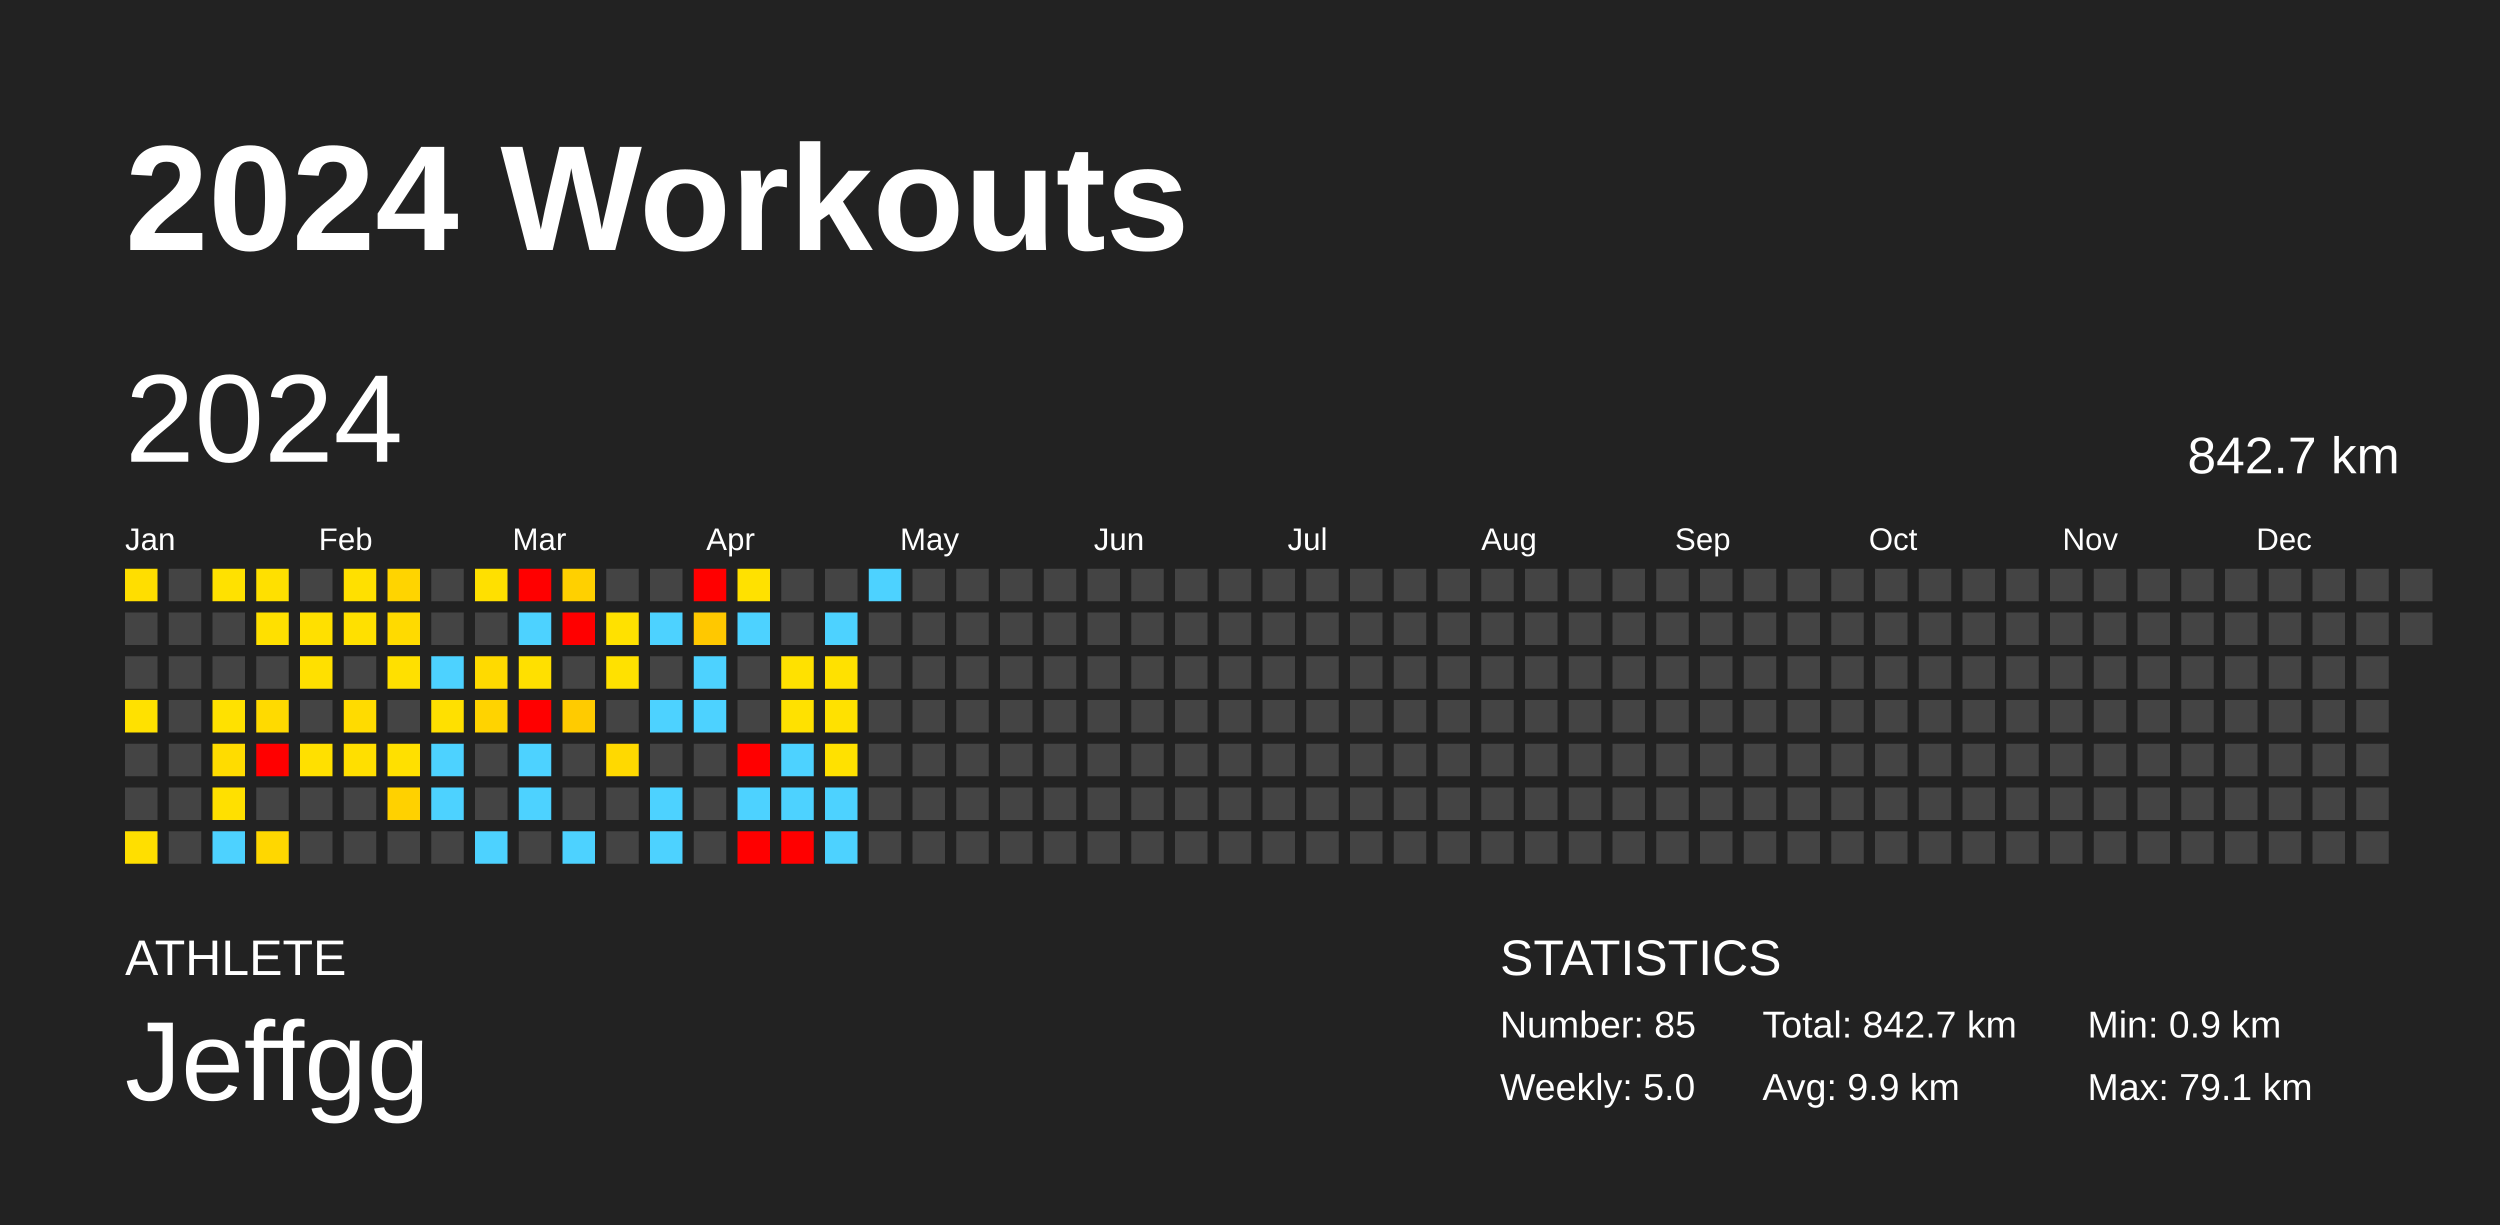
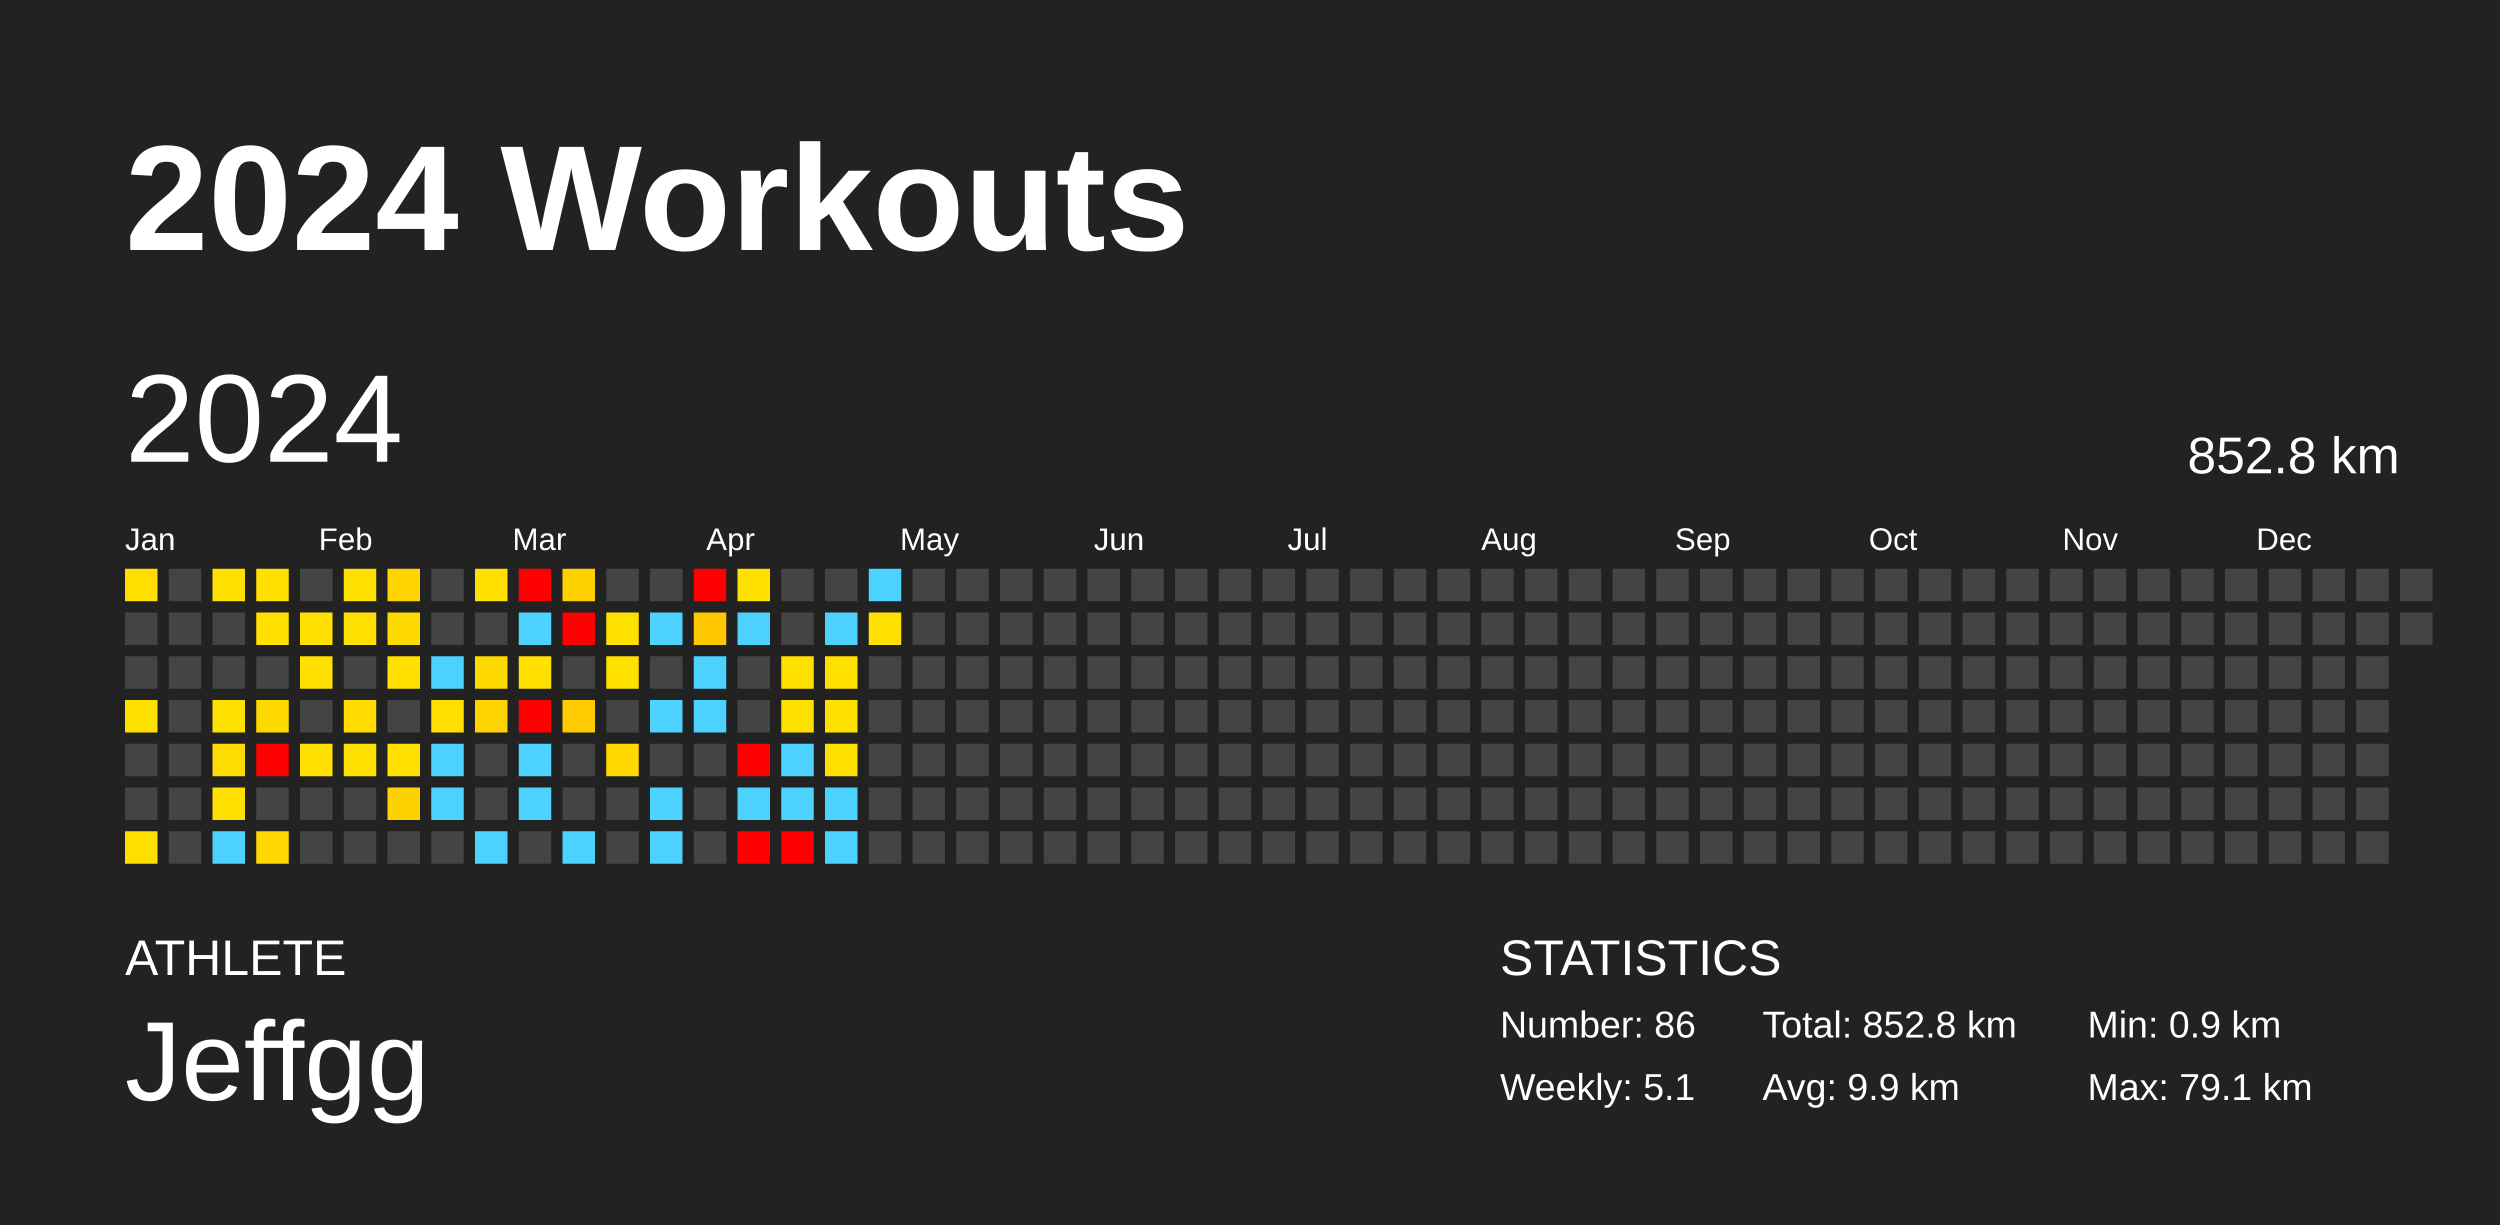
<svg xmlns="http://www.w3.org/2000/svg" baseProfile="full" height="98mm" version="1.1" viewBox="0,0,200,98" width="200mm">
  <defs />
  <rect fill="#222222" height="98" width="200" x="0" y="0" />
  <text fill="#FFFFFF" style="font-size:12px; font-family:Arial; font-weight:bold;" x="10" y="20">2024 Workouts</text>
  <text fill="#FFFFFF" style="font-size:4px; font-family:Arial" x="10" y="78">ATHLETE</text>
  <text fill="#FFFFFF" style="font-size:9px; font-family:Arial" x="10" y="88">Jeffgg</text>
  <text fill="#FFFFFF" style="font-size:4px; font-family:Arial" x="120" y="78">STATISTICS</text>
-   <text fill="#FFFFFF" style="font-size:3px; font-family:Arial" x="120" y="83">Number: 85</text>
-   <text fill="#FFFFFF" style="font-size:3px; font-family:Arial" x="120" y="88">Weekly: 5.0</text>
-   <text fill="#FFFFFF" style="font-size:3px; font-family:Arial" x="141" y="83">Total: 842.7 km</text>
+   <text fill="#FFFFFF" style="font-size:3px; font-family:Arial" x="120" y="83">Number: 86</text>
+   <text fill="#FFFFFF" style="font-size:3px; font-family:Arial" x="120" y="88">Weekly: 5.1</text>
+   <text fill="#FFFFFF" style="font-size:3px; font-family:Arial" x="141" y="83">Total: 852.8 km</text>
  <text fill="#FFFFFF" style="font-size:3px; font-family:Arial" x="141" y="88">Avg: 9.9 km</text>
  <text fill="#FFFFFF" style="font-size:3px; font-family:Arial" x="167" y="83">Min: 0.9 km</text>
  <text fill="#FFFFFF" style="font-size:3px; font-family:Arial" x="167" y="88">Max: 79.1 km</text>
  <text dominant-baseline="hanging" fill="#FFFFFF" style="font-size:10.0px; font-family:Arial;" x="10" y="30">2024</text>
-   <text dominant-baseline="hanging" fill="#FFFFFF" style="font-size:4.125px; font-family:Arial;" x="175" y="35">842.7 km</text>
+   <text dominant-baseline="hanging" fill="#FFFFFF" style="font-size:4.125px; font-family:Arial;" x="175" y="35">852.8 km</text>
  <text fill="#FFFFFF" style="font-size:2.5px; font-family:Arial" x="10.0" y="44">Jan</text>
  <text fill="#FFFFFF" style="font-size:2.5px; font-family:Arial" x="25.5" y="44">Feb</text>
  <text fill="#FFFFFF" style="font-size:2.5px; font-family:Arial" x="41.0" y="44">Mar</text>
  <text fill="#FFFFFF" style="font-size:2.5px; font-family:Arial" x="56.5" y="44">Apr</text>
  <text fill="#FFFFFF" style="font-size:2.5px; font-family:Arial" x="72.0" y="44">May</text>
  <text fill="#FFFFFF" style="font-size:2.5px; font-family:Arial" x="87.5" y="44">Jun</text>
  <text fill="#FFFFFF" style="font-size:2.5px; font-family:Arial" x="103.0" y="44">Jul</text>
  <text fill="#FFFFFF" style="font-size:2.5px; font-family:Arial" x="118.5" y="44">Aug</text>
  <text fill="#FFFFFF" style="font-size:2.5px; font-family:Arial" x="134.0" y="44">Sep</text>
  <text fill="#FFFFFF" style="font-size:2.5px; font-family:Arial" x="149.5" y="44">Oct</text>
  <text fill="#FFFFFF" style="font-size:2.5px; font-family:Arial" x="165.0" y="44">Nov</text>
  <text fill="#FFFFFF" style="font-size:2.5px; font-family:Arial" x="180.5" y="44">Dec</text>
  <rect fill="#ffde00" height="2.6" width="2.6" x="10.0" y="45.5" />
  <rect fill="#444444" height="2.6" width="2.6" x="10.0" y="49.0" />
  <rect fill="#444444" height="2.6" width="2.6" x="10.0" y="52.5" />
  <rect fill="#ffe100" height="2.6" width="2.6" x="10.0" y="56.0" />
  <rect fill="#444444" height="2.6" width="2.6" x="10.0" y="59.5" />
  <rect fill="#444444" height="2.6" width="2.6" x="10.0" y="63.0" />
  <rect fill="#ffdf00" height="2.6" width="2.6" x="10.0" y="66.5" />
  <rect fill="#444444" height="2.6" width="2.6" x="13.5" y="45.5" />
  <rect fill="#444444" height="2.6" width="2.6" x="13.5" y="49.0" />
  <rect fill="#444444" height="2.6" width="2.6" x="13.5" y="52.5" />
  <rect fill="#444444" height="2.6" width="2.6" x="13.5" y="56.0" />
  <rect fill="#444444" height="2.6" width="2.6" x="13.5" y="59.5" />
  <rect fill="#444444" height="2.6" width="2.6" x="13.5" y="63.0" />
  <rect fill="#444444" height="2.6" width="2.6" x="13.5" y="66.5" />
  <rect fill="#ffe100" height="2.6" width="2.6" x="17.0" y="45.5" />
  <rect fill="#444444" height="2.6" width="2.6" x="17.0" y="49.0" />
  <rect fill="#444444" height="2.6" width="2.6" x="17.0" y="52.5" />
  <rect fill="#ffe100" height="2.6" width="2.6" x="17.0" y="56.0" />
  <rect fill="#ffdc00" height="2.6" width="2.6" x="17.0" y="59.5" />
  <rect fill="#ffe000" height="2.6" width="2.6" x="17.0" y="63.0" />
  <rect fill="#4dd2ff" height="2.6" width="2.6" x="17.0" y="66.5" />
  <rect fill="#ffe000" height="2.6" width="2.6" x="20.5" y="45.5" />
  <rect fill="#ffe000" height="2.6" width="2.6" x="20.5" y="49.0" />
  <rect fill="#444444" height="2.6" width="2.6" x="20.5" y="52.5" />
  <rect fill="#ffda00" height="2.6" width="2.6" x="20.5" y="56.0" />
  <rect fill="red" height="2.6" width="2.6" x="20.5" y="59.5" />
  <rect fill="#444444" height="2.6" width="2.6" x="20.5" y="63.0" />
  <rect fill="#ffd700" height="2.6" width="2.6" x="20.5" y="66.5" />
  <rect fill="#444444" height="2.6" width="2.6" x="24.0" y="45.5" />
  <rect fill="#ffe000" height="2.6" width="2.6" x="24.0" y="49.0" />
  <rect fill="#ffe000" height="2.6" width="2.6" x="24.0" y="52.5" />
  <rect fill="#444444" height="2.6" width="2.6" x="24.0" y="56.0" />
  <rect fill="#ffe000" height="2.6" width="2.6" x="24.0" y="59.5" />
  <rect fill="#444444" height="2.6" width="2.6" x="24.0" y="63.0" />
  <rect fill="#444444" height="2.6" width="2.6" x="24.0" y="66.5" />
  <rect fill="#ffe000" height="2.6" width="2.6" x="27.5" y="45.5" />
  <rect fill="#ffe000" height="2.6" width="2.6" x="27.5" y="49.0" />
  <rect fill="#444444" height="2.6" width="2.6" x="27.5" y="52.5" />
  <rect fill="#ffdb00" height="2.6" width="2.6" x="27.5" y="56.0" />
  <rect fill="#ffdf00" height="2.6" width="2.6" x="27.5" y="59.5" />
  <rect fill="#444444" height="2.6" width="2.6" x="27.5" y="63.0" />
  <rect fill="#444444" height="2.6" width="2.6" x="27.5" y="66.5" />
  <rect fill="#ffd400" height="2.6" width="2.6" x="31.0" y="45.5" />
  <rect fill="#ffda00" height="2.6" width="2.6" x="31.0" y="49.0" />
  <rect fill="#ffe000" height="2.6" width="2.6" x="31.0" y="52.5" />
  <rect fill="#444444" height="2.6" width="2.6" x="31.0" y="56.0" />
  <rect fill="#ffe000" height="2.6" width="2.6" x="31.0" y="59.5" />
  <rect fill="#ffd100" height="2.6" width="2.6" x="31.0" y="63.0" />
  <rect fill="#444444" height="2.6" width="2.6" x="31.0" y="66.5" />
  <rect fill="#444444" height="2.6" width="2.6" x="34.5" y="45.5" />
  <rect fill="#444444" height="2.6" width="2.6" x="34.5" y="49.0" />
  <rect fill="#4dd2ff" height="2.6" width="2.6" x="34.5" y="52.5" />
  <rect fill="#ffe000" height="2.6" width="2.6" x="34.5" y="56.0" />
  <rect fill="#4dd2ff" height="2.6" width="2.6" x="34.5" y="59.5" />
  <rect fill="#4dd2ff" height="2.6" width="2.6" x="34.5" y="63.0" />
  <rect fill="#444444" height="2.6" width="2.6" x="34.5" y="66.5" />
  <rect fill="#ffe000" height="2.6" width="2.6" x="38.0" y="45.5" />
  <rect fill="#444444" height="2.6" width="2.6" x="38.0" y="49.0" />
  <rect fill="#ffda00" height="2.6" width="2.6" x="38.0" y="52.5" />
  <rect fill="#ffd300" height="2.6" width="2.6" x="38.0" y="56.0" />
  <rect fill="#444444" height="2.6" width="2.6" x="38.0" y="59.5" />
  <rect fill="#444444" height="2.6" width="2.6" x="38.0" y="63.0" />
  <rect fill="#4dd2ff" height="2.6" width="2.6" x="38.0" y="66.5" />
  <rect fill="red" height="2.6" width="2.6" x="41.5" y="45.5" />
  <rect fill="#4dd2ff" height="2.6" width="2.6" x="41.5" y="49.0" />
  <rect fill="#ffe000" height="2.6" width="2.6" x="41.5" y="52.5" />
  <rect fill="red" height="2.6" width="2.6" x="41.5" y="56.0" />
  <rect fill="#4dd2ff" height="2.6" width="2.6" x="41.5" y="59.5" />
  <rect fill="#4dd2ff" height="2.6" width="2.6" x="41.5" y="63.0" />
  <rect fill="#444444" height="2.6" width="2.6" x="41.5" y="66.5" />
  <rect fill="#ffd000" height="2.6" width="2.6" x="45.0" y="45.5" />
  <rect fill="red" height="2.6" width="2.6" x="45.0" y="49.0" />
  <rect fill="#444444" height="2.6" width="2.6" x="45.0" y="52.5" />
  <rect fill="#ffcb00" height="2.6" width="2.6" x="45.0" y="56.0" />
  <rect fill="#444444" height="2.6" width="2.6" x="45.0" y="59.5" />
  <rect fill="#444444" height="2.6" width="2.6" x="45.0" y="63.0" />
  <rect fill="#4dd2ff" height="2.6" width="2.6" x="45.0" y="66.5" />
  <rect fill="#444444" height="2.6" width="2.6" x="48.5" y="45.5" />
  <rect fill="#ffe100" height="2.6" width="2.6" x="48.5" y="49.0" />
  <rect fill="#ffe100" height="2.6" width="2.6" x="48.5" y="52.5" />
  <rect fill="#444444" height="2.6" width="2.6" x="48.5" y="56.0" />
  <rect fill="#ffd900" height="2.6" width="2.6" x="48.5" y="59.5" />
  <rect fill="#444444" height="2.6" width="2.6" x="48.5" y="63.0" />
  <rect fill="#444444" height="2.6" width="2.6" x="48.5" y="66.5" />
  <rect fill="#444444" height="2.6" width="2.6" x="52.0" y="45.5" />
  <rect fill="#4dd2ff" height="2.6" width="2.6" x="52.0" y="49.0" />
  <rect fill="#444444" height="2.6" width="2.6" x="52.0" y="52.5" />
  <rect fill="#4dd2ff" height="2.6" width="2.6" x="52.0" y="56.0" />
  <rect fill="#444444" height="2.6" width="2.6" x="52.0" y="59.5" />
  <rect fill="#4dd2ff" height="2.6" width="2.6" x="52.0" y="63.0" />
  <rect fill="#4dd2ff" height="2.6" width="2.6" x="52.0" y="66.5" />
  <rect fill="red" height="2.6" width="2.6" x="55.5" y="45.5" />
  <rect fill="#ffc800" height="2.6" width="2.6" x="55.5" y="49.0" />
  <rect fill="#4dd2ff" height="2.6" width="2.6" x="55.5" y="52.5" />
  <rect fill="#4dd2ff" height="2.6" width="2.6" x="55.5" y="56.0" />
  <rect fill="#444444" height="2.6" width="2.6" x="55.5" y="59.5" />
  <rect fill="#444444" height="2.6" width="2.6" x="55.5" y="63.0" />
  <rect fill="#444444" height="2.6" width="2.6" x="55.5" y="66.5" />
  <rect fill="#ffe100" height="2.6" width="2.6" x="59.0" y="45.5" />
  <rect fill="#4dd2ff" height="2.6" width="2.6" x="59.0" y="49.0" />
  <rect fill="#444444" height="2.6" width="2.6" x="59.0" y="52.5" />
  <rect fill="#444444" height="2.6" width="2.6" x="59.0" y="56.0" />
  <rect fill="red" height="2.6" width="2.6" x="59.0" y="59.5" />
  <rect fill="#4dd2ff" height="2.6" width="2.6" x="59.0" y="63.0" />
  <rect fill="red" height="2.6" width="2.6" x="59.0" y="66.5" />
  <rect fill="#444444" height="2.6" width="2.6" x="62.5" y="45.5" />
  <rect fill="#444444" height="2.6" width="2.6" x="62.5" y="49.0" />
  <rect fill="#ffe100" height="2.6" width="2.6" x="62.5" y="52.5" />
  <rect fill="#ffe100" height="2.6" width="2.6" x="62.5" y="56.0" />
  <rect fill="#4dd2ff" height="2.6" width="2.6" x="62.5" y="59.5" />
  <rect fill="#4dd2ff" height="2.6" width="2.6" x="62.5" y="63.0" />
  <rect fill="red" height="2.6" width="2.6" x="62.5" y="66.5" />
  <rect fill="#444444" height="2.6" width="2.6" x="66.0" y="45.5" />
  <rect fill="#4dd2ff" height="2.6" width="2.6" x="66.0" y="49.0" />
  <rect fill="#ffe100" height="2.6" width="2.6" x="66.0" y="52.5" />
  <rect fill="#ffe100" height="2.6" width="2.6" x="66.0" y="56.0" />
  <rect fill="#ffe100" height="2.6" width="2.6" x="66.0" y="59.5" />
  <rect fill="#4dd2ff" height="2.6" width="2.6" x="66.0" y="63.0" />
  <rect fill="#4dd2ff" height="2.6" width="2.6" x="66.0" y="66.5" />
  <rect fill="#4dd2ff" height="2.6" width="2.6" x="69.5" y="45.5" />
-   <rect fill="#444444" height="2.6" width="2.6" x="69.5" y="49.0" />
+   <rect fill="#ffe100" height="2.6" width="2.6" x="69.5" y="49.0" />
  <rect fill="#444444" height="2.6" width="2.6" x="69.5" y="52.5" />
  <rect fill="#444444" height="2.6" width="2.6" x="69.5" y="56.0" />
  <rect fill="#444444" height="2.6" width="2.6" x="69.5" y="59.5" />
  <rect fill="#444444" height="2.6" width="2.6" x="69.5" y="63.0" />
  <rect fill="#444444" height="2.6" width="2.6" x="69.5" y="66.5" />
  <rect fill="#444444" height="2.6" width="2.6" x="73.0" y="45.5" />
  <rect fill="#444444" height="2.6" width="2.6" x="73.0" y="49.0" />
  <rect fill="#444444" height="2.6" width="2.6" x="73.0" y="52.5" />
  <rect fill="#444444" height="2.6" width="2.6" x="73.0" y="56.0" />
  <rect fill="#444444" height="2.6" width="2.6" x="73.0" y="59.5" />
  <rect fill="#444444" height="2.6" width="2.6" x="73.0" y="63.0" />
  <rect fill="#444444" height="2.6" width="2.6" x="73.0" y="66.5" />
  <rect fill="#444444" height="2.6" width="2.6" x="76.5" y="45.5" />
  <rect fill="#444444" height="2.6" width="2.6" x="76.5" y="49.0" />
  <rect fill="#444444" height="2.6" width="2.6" x="76.5" y="52.5" />
  <rect fill="#444444" height="2.6" width="2.6" x="76.5" y="56.0" />
  <rect fill="#444444" height="2.6" width="2.6" x="76.5" y="59.5" />
  <rect fill="#444444" height="2.6" width="2.6" x="76.5" y="63.0" />
  <rect fill="#444444" height="2.6" width="2.6" x="76.5" y="66.5" />
  <rect fill="#444444" height="2.6" width="2.6" x="80.0" y="45.5" />
  <rect fill="#444444" height="2.6" width="2.6" x="80.0" y="49.0" />
  <rect fill="#444444" height="2.6" width="2.6" x="80.0" y="52.5" />
  <rect fill="#444444" height="2.6" width="2.6" x="80.0" y="56.0" />
  <rect fill="#444444" height="2.6" width="2.6" x="80.0" y="59.5" />
  <rect fill="#444444" height="2.6" width="2.6" x="80.0" y="63.0" />
  <rect fill="#444444" height="2.6" width="2.6" x="80.0" y="66.5" />
  <rect fill="#444444" height="2.6" width="2.6" x="83.5" y="45.5" />
  <rect fill="#444444" height="2.6" width="2.6" x="83.5" y="49.0" />
  <rect fill="#444444" height="2.6" width="2.6" x="83.5" y="52.5" />
  <rect fill="#444444" height="2.6" width="2.6" x="83.5" y="56.0" />
  <rect fill="#444444" height="2.6" width="2.6" x="83.5" y="59.5" />
  <rect fill="#444444" height="2.6" width="2.6" x="83.5" y="63.0" />
  <rect fill="#444444" height="2.6" width="2.6" x="83.5" y="66.5" />
  <rect fill="#444444" height="2.6" width="2.6" x="87.0" y="45.5" />
  <rect fill="#444444" height="2.6" width="2.6" x="87.0" y="49.0" />
  <rect fill="#444444" height="2.6" width="2.6" x="87.0" y="52.5" />
  <rect fill="#444444" height="2.6" width="2.6" x="87.0" y="56.0" />
  <rect fill="#444444" height="2.6" width="2.6" x="87.0" y="59.5" />
  <rect fill="#444444" height="2.6" width="2.6" x="87.0" y="63.0" />
  <rect fill="#444444" height="2.6" width="2.6" x="87.0" y="66.5" />
  <rect fill="#444444" height="2.6" width="2.6" x="90.5" y="45.5" />
  <rect fill="#444444" height="2.6" width="2.6" x="90.5" y="49.0" />
  <rect fill="#444444" height="2.6" width="2.6" x="90.5" y="52.5" />
  <rect fill="#444444" height="2.6" width="2.6" x="90.5" y="56.0" />
  <rect fill="#444444" height="2.6" width="2.6" x="90.5" y="59.5" />
  <rect fill="#444444" height="2.6" width="2.6" x="90.5" y="63.0" />
  <rect fill="#444444" height="2.6" width="2.6" x="90.5" y="66.5" />
  <rect fill="#444444" height="2.6" width="2.6" x="94.0" y="45.5" />
  <rect fill="#444444" height="2.6" width="2.6" x="94.0" y="49.0" />
  <rect fill="#444444" height="2.6" width="2.6" x="94.0" y="52.5" />
  <rect fill="#444444" height="2.6" width="2.6" x="94.0" y="56.0" />
  <rect fill="#444444" height="2.6" width="2.6" x="94.0" y="59.5" />
  <rect fill="#444444" height="2.6" width="2.6" x="94.0" y="63.0" />
  <rect fill="#444444" height="2.6" width="2.6" x="94.0" y="66.5" />
  <rect fill="#444444" height="2.6" width="2.6" x="97.5" y="45.5" />
  <rect fill="#444444" height="2.6" width="2.6" x="97.5" y="49.0" />
  <rect fill="#444444" height="2.6" width="2.6" x="97.5" y="52.5" />
  <rect fill="#444444" height="2.6" width="2.6" x="97.5" y="56.0" />
  <rect fill="#444444" height="2.6" width="2.6" x="97.5" y="59.5" />
  <rect fill="#444444" height="2.6" width="2.6" x="97.5" y="63.0" />
  <rect fill="#444444" height="2.6" width="2.6" x="97.5" y="66.5" />
  <rect fill="#444444" height="2.6" width="2.6" x="101.0" y="45.5" />
  <rect fill="#444444" height="2.6" width="2.6" x="101.0" y="49.0" />
  <rect fill="#444444" height="2.6" width="2.6" x="101.0" y="52.5" />
  <rect fill="#444444" height="2.6" width="2.6" x="101.0" y="56.0" />
  <rect fill="#444444" height="2.6" width="2.6" x="101.0" y="59.5" />
  <rect fill="#444444" height="2.6" width="2.6" x="101.0" y="63.0" />
  <rect fill="#444444" height="2.6" width="2.6" x="101.0" y="66.5" />
  <rect fill="#444444" height="2.6" width="2.6" x="104.5" y="45.5" />
  <rect fill="#444444" height="2.6" width="2.6" x="104.5" y="49.0" />
  <rect fill="#444444" height="2.6" width="2.6" x="104.5" y="52.5" />
  <rect fill="#444444" height="2.6" width="2.6" x="104.5" y="56.0" />
  <rect fill="#444444" height="2.6" width="2.6" x="104.5" y="59.5" />
  <rect fill="#444444" height="2.6" width="2.6" x="104.5" y="63.0" />
  <rect fill="#444444" height="2.6" width="2.6" x="104.5" y="66.5" />
  <rect fill="#444444" height="2.6" width="2.6" x="108.0" y="45.5" />
  <rect fill="#444444" height="2.6" width="2.6" x="108.0" y="49.0" />
  <rect fill="#444444" height="2.6" width="2.6" x="108.0" y="52.5" />
  <rect fill="#444444" height="2.6" width="2.6" x="108.0" y="56.0" />
  <rect fill="#444444" height="2.6" width="2.6" x="108.0" y="59.5" />
  <rect fill="#444444" height="2.6" width="2.6" x="108.0" y="63.0" />
  <rect fill="#444444" height="2.6" width="2.6" x="108.0" y="66.5" />
  <rect fill="#444444" height="2.6" width="2.6" x="111.5" y="45.5" />
  <rect fill="#444444" height="2.6" width="2.6" x="111.5" y="49.0" />
  <rect fill="#444444" height="2.6" width="2.6" x="111.5" y="52.5" />
  <rect fill="#444444" height="2.6" width="2.6" x="111.5" y="56.0" />
  <rect fill="#444444" height="2.6" width="2.6" x="111.5" y="59.5" />
  <rect fill="#444444" height="2.6" width="2.6" x="111.5" y="63.0" />
  <rect fill="#444444" height="2.6" width="2.6" x="111.5" y="66.5" />
  <rect fill="#444444" height="2.6" width="2.6" x="115.0" y="45.5" />
  <rect fill="#444444" height="2.6" width="2.6" x="115.0" y="49.0" />
  <rect fill="#444444" height="2.6" width="2.6" x="115.0" y="52.5" />
  <rect fill="#444444" height="2.6" width="2.6" x="115.0" y="56.0" />
  <rect fill="#444444" height="2.6" width="2.6" x="115.0" y="59.5" />
  <rect fill="#444444" height="2.6" width="2.6" x="115.0" y="63.0" />
  <rect fill="#444444" height="2.6" width="2.6" x="115.0" y="66.5" />
  <rect fill="#444444" height="2.6" width="2.6" x="118.5" y="45.5" />
  <rect fill="#444444" height="2.6" width="2.6" x="118.5" y="49.0" />
  <rect fill="#444444" height="2.6" width="2.6" x="118.5" y="52.5" />
  <rect fill="#444444" height="2.6" width="2.6" x="118.5" y="56.0" />
  <rect fill="#444444" height="2.6" width="2.6" x="118.5" y="59.5" />
  <rect fill="#444444" height="2.6" width="2.6" x="118.5" y="63.0" />
  <rect fill="#444444" height="2.6" width="2.6" x="118.5" y="66.5" />
  <rect fill="#444444" height="2.6" width="2.6" x="122.0" y="45.5" />
  <rect fill="#444444" height="2.6" width="2.6" x="122.0" y="49.0" />
  <rect fill="#444444" height="2.6" width="2.6" x="122.0" y="52.5" />
  <rect fill="#444444" height="2.6" width="2.6" x="122.0" y="56.0" />
  <rect fill="#444444" height="2.6" width="2.6" x="122.0" y="59.5" />
  <rect fill="#444444" height="2.6" width="2.6" x="122.0" y="63.0" />
  <rect fill="#444444" height="2.6" width="2.6" x="122.0" y="66.5" />
  <rect fill="#444444" height="2.6" width="2.6" x="125.5" y="45.5" />
  <rect fill="#444444" height="2.6" width="2.6" x="125.5" y="49.0" />
  <rect fill="#444444" height="2.6" width="2.6" x="125.5" y="52.5" />
  <rect fill="#444444" height="2.6" width="2.6" x="125.5" y="56.0" />
  <rect fill="#444444" height="2.6" width="2.6" x="125.5" y="59.5" />
  <rect fill="#444444" height="2.6" width="2.6" x="125.5" y="63.0" />
  <rect fill="#444444" height="2.6" width="2.6" x="125.5" y="66.5" />
  <rect fill="#444444" height="2.6" width="2.6" x="129.0" y="45.5" />
  <rect fill="#444444" height="2.6" width="2.6" x="129.0" y="49.0" />
  <rect fill="#444444" height="2.6" width="2.6" x="129.0" y="52.5" />
  <rect fill="#444444" height="2.6" width="2.6" x="129.0" y="56.0" />
  <rect fill="#444444" height="2.6" width="2.6" x="129.0" y="59.5" />
  <rect fill="#444444" height="2.6" width="2.6" x="129.0" y="63.0" />
  <rect fill="#444444" height="2.6" width="2.6" x="129.0" y="66.5" />
  <rect fill="#444444" height="2.6" width="2.6" x="132.5" y="45.5" />
  <rect fill="#444444" height="2.6" width="2.6" x="132.5" y="49.0" />
  <rect fill="#444444" height="2.6" width="2.6" x="132.5" y="52.5" />
  <rect fill="#444444" height="2.6" width="2.6" x="132.5" y="56.0" />
  <rect fill="#444444" height="2.6" width="2.6" x="132.5" y="59.5" />
  <rect fill="#444444" height="2.6" width="2.6" x="132.5" y="63.0" />
  <rect fill="#444444" height="2.6" width="2.6" x="132.5" y="66.5" />
  <rect fill="#444444" height="2.6" width="2.6" x="136.0" y="45.5" />
  <rect fill="#444444" height="2.6" width="2.6" x="136.0" y="49.0" />
  <rect fill="#444444" height="2.6" width="2.6" x="136.0" y="52.5" />
  <rect fill="#444444" height="2.6" width="2.6" x="136.0" y="56.0" />
  <rect fill="#444444" height="2.6" width="2.6" x="136.0" y="59.5" />
  <rect fill="#444444" height="2.6" width="2.6" x="136.0" y="63.0" />
  <rect fill="#444444" height="2.6" width="2.6" x="136.0" y="66.5" />
  <rect fill="#444444" height="2.6" width="2.6" x="139.5" y="45.5" />
  <rect fill="#444444" height="2.6" width="2.6" x="139.5" y="49.0" />
  <rect fill="#444444" height="2.6" width="2.6" x="139.5" y="52.5" />
  <rect fill="#444444" height="2.6" width="2.6" x="139.5" y="56.0" />
  <rect fill="#444444" height="2.6" width="2.6" x="139.5" y="59.5" />
  <rect fill="#444444" height="2.6" width="2.6" x="139.5" y="63.0" />
  <rect fill="#444444" height="2.6" width="2.6" x="139.5" y="66.5" />
  <rect fill="#444444" height="2.6" width="2.6" x="143.0" y="45.5" />
  <rect fill="#444444" height="2.6" width="2.6" x="143.0" y="49.0" />
  <rect fill="#444444" height="2.6" width="2.6" x="143.0" y="52.5" />
  <rect fill="#444444" height="2.6" width="2.6" x="143.0" y="56.0" />
  <rect fill="#444444" height="2.6" width="2.6" x="143.0" y="59.5" />
  <rect fill="#444444" height="2.6" width="2.6" x="143.0" y="63.0" />
  <rect fill="#444444" height="2.6" width="2.6" x="143.0" y="66.5" />
  <rect fill="#444444" height="2.6" width="2.6" x="146.5" y="45.5" />
  <rect fill="#444444" height="2.6" width="2.6" x="146.5" y="49.0" />
  <rect fill="#444444" height="2.6" width="2.6" x="146.5" y="52.5" />
  <rect fill="#444444" height="2.6" width="2.6" x="146.5" y="56.0" />
  <rect fill="#444444" height="2.6" width="2.6" x="146.5" y="59.5" />
  <rect fill="#444444" height="2.6" width="2.6" x="146.5" y="63.0" />
  <rect fill="#444444" height="2.6" width="2.6" x="146.5" y="66.5" />
  <rect fill="#444444" height="2.6" width="2.6" x="150.0" y="45.5" />
  <rect fill="#444444" height="2.6" width="2.6" x="150.0" y="49.0" />
  <rect fill="#444444" height="2.6" width="2.6" x="150.0" y="52.5" />
  <rect fill="#444444" height="2.6" width="2.6" x="150.0" y="56.0" />
  <rect fill="#444444" height="2.6" width="2.6" x="150.0" y="59.5" />
  <rect fill="#444444" height="2.6" width="2.6" x="150.0" y="63.0" />
  <rect fill="#444444" height="2.6" width="2.6" x="150.0" y="66.5" />
  <rect fill="#444444" height="2.6" width="2.6" x="153.5" y="45.5" />
  <rect fill="#444444" height="2.6" width="2.6" x="153.5" y="49.0" />
  <rect fill="#444444" height="2.6" width="2.6" x="153.5" y="52.5" />
  <rect fill="#444444" height="2.6" width="2.6" x="153.5" y="56.0" />
  <rect fill="#444444" height="2.6" width="2.6" x="153.5" y="59.5" />
  <rect fill="#444444" height="2.6" width="2.6" x="153.5" y="63.0" />
  <rect fill="#444444" height="2.6" width="2.6" x="153.5" y="66.5" />
  <rect fill="#444444" height="2.6" width="2.6" x="157.0" y="45.5" />
  <rect fill="#444444" height="2.6" width="2.6" x="157.0" y="49.0" />
  <rect fill="#444444" height="2.6" width="2.6" x="157.0" y="52.5" />
  <rect fill="#444444" height="2.6" width="2.6" x="157.0" y="56.0" />
  <rect fill="#444444" height="2.6" width="2.6" x="157.0" y="59.5" />
  <rect fill="#444444" height="2.6" width="2.6" x="157.0" y="63.0" />
  <rect fill="#444444" height="2.6" width="2.6" x="157.0" y="66.5" />
  <rect fill="#444444" height="2.6" width="2.6" x="160.5" y="45.5" />
  <rect fill="#444444" height="2.6" width="2.6" x="160.5" y="49.0" />
  <rect fill="#444444" height="2.6" width="2.6" x="160.5" y="52.5" />
  <rect fill="#444444" height="2.6" width="2.6" x="160.5" y="56.0" />
  <rect fill="#444444" height="2.6" width="2.6" x="160.5" y="59.5" />
  <rect fill="#444444" height="2.6" width="2.6" x="160.5" y="63.0" />
  <rect fill="#444444" height="2.6" width="2.6" x="160.5" y="66.5" />
  <rect fill="#444444" height="2.6" width="2.6" x="164.0" y="45.5" />
  <rect fill="#444444" height="2.6" width="2.6" x="164.0" y="49.0" />
  <rect fill="#444444" height="2.6" width="2.6" x="164.0" y="52.5" />
  <rect fill="#444444" height="2.6" width="2.6" x="164.0" y="56.0" />
  <rect fill="#444444" height="2.6" width="2.6" x="164.0" y="59.5" />
  <rect fill="#444444" height="2.6" width="2.6" x="164.0" y="63.0" />
  <rect fill="#444444" height="2.6" width="2.6" x="164.0" y="66.5" />
  <rect fill="#444444" height="2.6" width="2.6" x="167.5" y="45.5" />
  <rect fill="#444444" height="2.6" width="2.6" x="167.5" y="49.0" />
  <rect fill="#444444" height="2.6" width="2.6" x="167.5" y="52.5" />
  <rect fill="#444444" height="2.6" width="2.6" x="167.5" y="56.0" />
  <rect fill="#444444" height="2.6" width="2.6" x="167.5" y="59.5" />
  <rect fill="#444444" height="2.6" width="2.6" x="167.5" y="63.0" />
  <rect fill="#444444" height="2.6" width="2.6" x="167.5" y="66.5" />
  <rect fill="#444444" height="2.6" width="2.6" x="171.0" y="45.5" />
  <rect fill="#444444" height="2.6" width="2.6" x="171.0" y="49.0" />
  <rect fill="#444444" height="2.6" width="2.6" x="171.0" y="52.5" />
  <rect fill="#444444" height="2.6" width="2.6" x="171.0" y="56.0" />
  <rect fill="#444444" height="2.6" width="2.6" x="171.0" y="59.5" />
  <rect fill="#444444" height="2.6" width="2.6" x="171.0" y="63.0" />
  <rect fill="#444444" height="2.6" width="2.6" x="171.0" y="66.5" />
  <rect fill="#444444" height="2.6" width="2.6" x="174.5" y="45.5" />
  <rect fill="#444444" height="2.6" width="2.6" x="174.5" y="49.0" />
  <rect fill="#444444" height="2.6" width="2.6" x="174.5" y="52.5" />
  <rect fill="#444444" height="2.6" width="2.6" x="174.5" y="56.0" />
  <rect fill="#444444" height="2.6" width="2.6" x="174.5" y="59.5" />
  <rect fill="#444444" height="2.6" width="2.6" x="174.5" y="63.0" />
  <rect fill="#444444" height="2.6" width="2.6" x="174.5" y="66.5" />
  <rect fill="#444444" height="2.6" width="2.6" x="178.0" y="45.5" />
  <rect fill="#444444" height="2.6" width="2.6" x="178.0" y="49.0" />
  <rect fill="#444444" height="2.6" width="2.6" x="178.0" y="52.5" />
  <rect fill="#444444" height="2.6" width="2.6" x="178.0" y="56.0" />
  <rect fill="#444444" height="2.6" width="2.6" x="178.0" y="59.5" />
  <rect fill="#444444" height="2.6" width="2.6" x="178.0" y="63.0" />
  <rect fill="#444444" height="2.6" width="2.6" x="178.0" y="66.5" />
  <rect fill="#444444" height="2.6" width="2.6" x="181.5" y="45.5" />
  <rect fill="#444444" height="2.6" width="2.6" x="181.5" y="49.0" />
  <rect fill="#444444" height="2.6" width="2.6" x="181.5" y="52.5" />
  <rect fill="#444444" height="2.6" width="2.6" x="181.5" y="56.0" />
  <rect fill="#444444" height="2.6" width="2.6" x="181.5" y="59.5" />
  <rect fill="#444444" height="2.6" width="2.6" x="181.5" y="63.0" />
  <rect fill="#444444" height="2.6" width="2.6" x="181.5" y="66.5" />
  <rect fill="#444444" height="2.6" width="2.6" x="185.0" y="45.5" />
  <rect fill="#444444" height="2.6" width="2.6" x="185.0" y="49.0" />
  <rect fill="#444444" height="2.6" width="2.6" x="185.0" y="52.5" />
  <rect fill="#444444" height="2.6" width="2.6" x="185.0" y="56.0" />
  <rect fill="#444444" height="2.6" width="2.6" x="185.0" y="59.5" />
  <rect fill="#444444" height="2.6" width="2.6" x="185.0" y="63.0" />
  <rect fill="#444444" height="2.6" width="2.6" x="185.0" y="66.5" />
  <rect fill="#444444" height="2.6" width="2.6" x="188.5" y="45.5" />
  <rect fill="#444444" height="2.6" width="2.6" x="188.5" y="49.0" />
  <rect fill="#444444" height="2.6" width="2.6" x="188.5" y="52.5" />
  <rect fill="#444444" height="2.6" width="2.6" x="188.5" y="56.0" />
  <rect fill="#444444" height="2.6" width="2.6" x="188.5" y="59.5" />
  <rect fill="#444444" height="2.6" width="2.6" x="188.5" y="63.0" />
  <rect fill="#444444" height="2.6" width="2.6" x="188.5" y="66.5" />
  <rect fill="#444444" height="2.6" width="2.6" x="192.0" y="45.5" />
  <rect fill="#444444" height="2.6" width="2.6" x="192.0" y="49.0" />
</svg>
